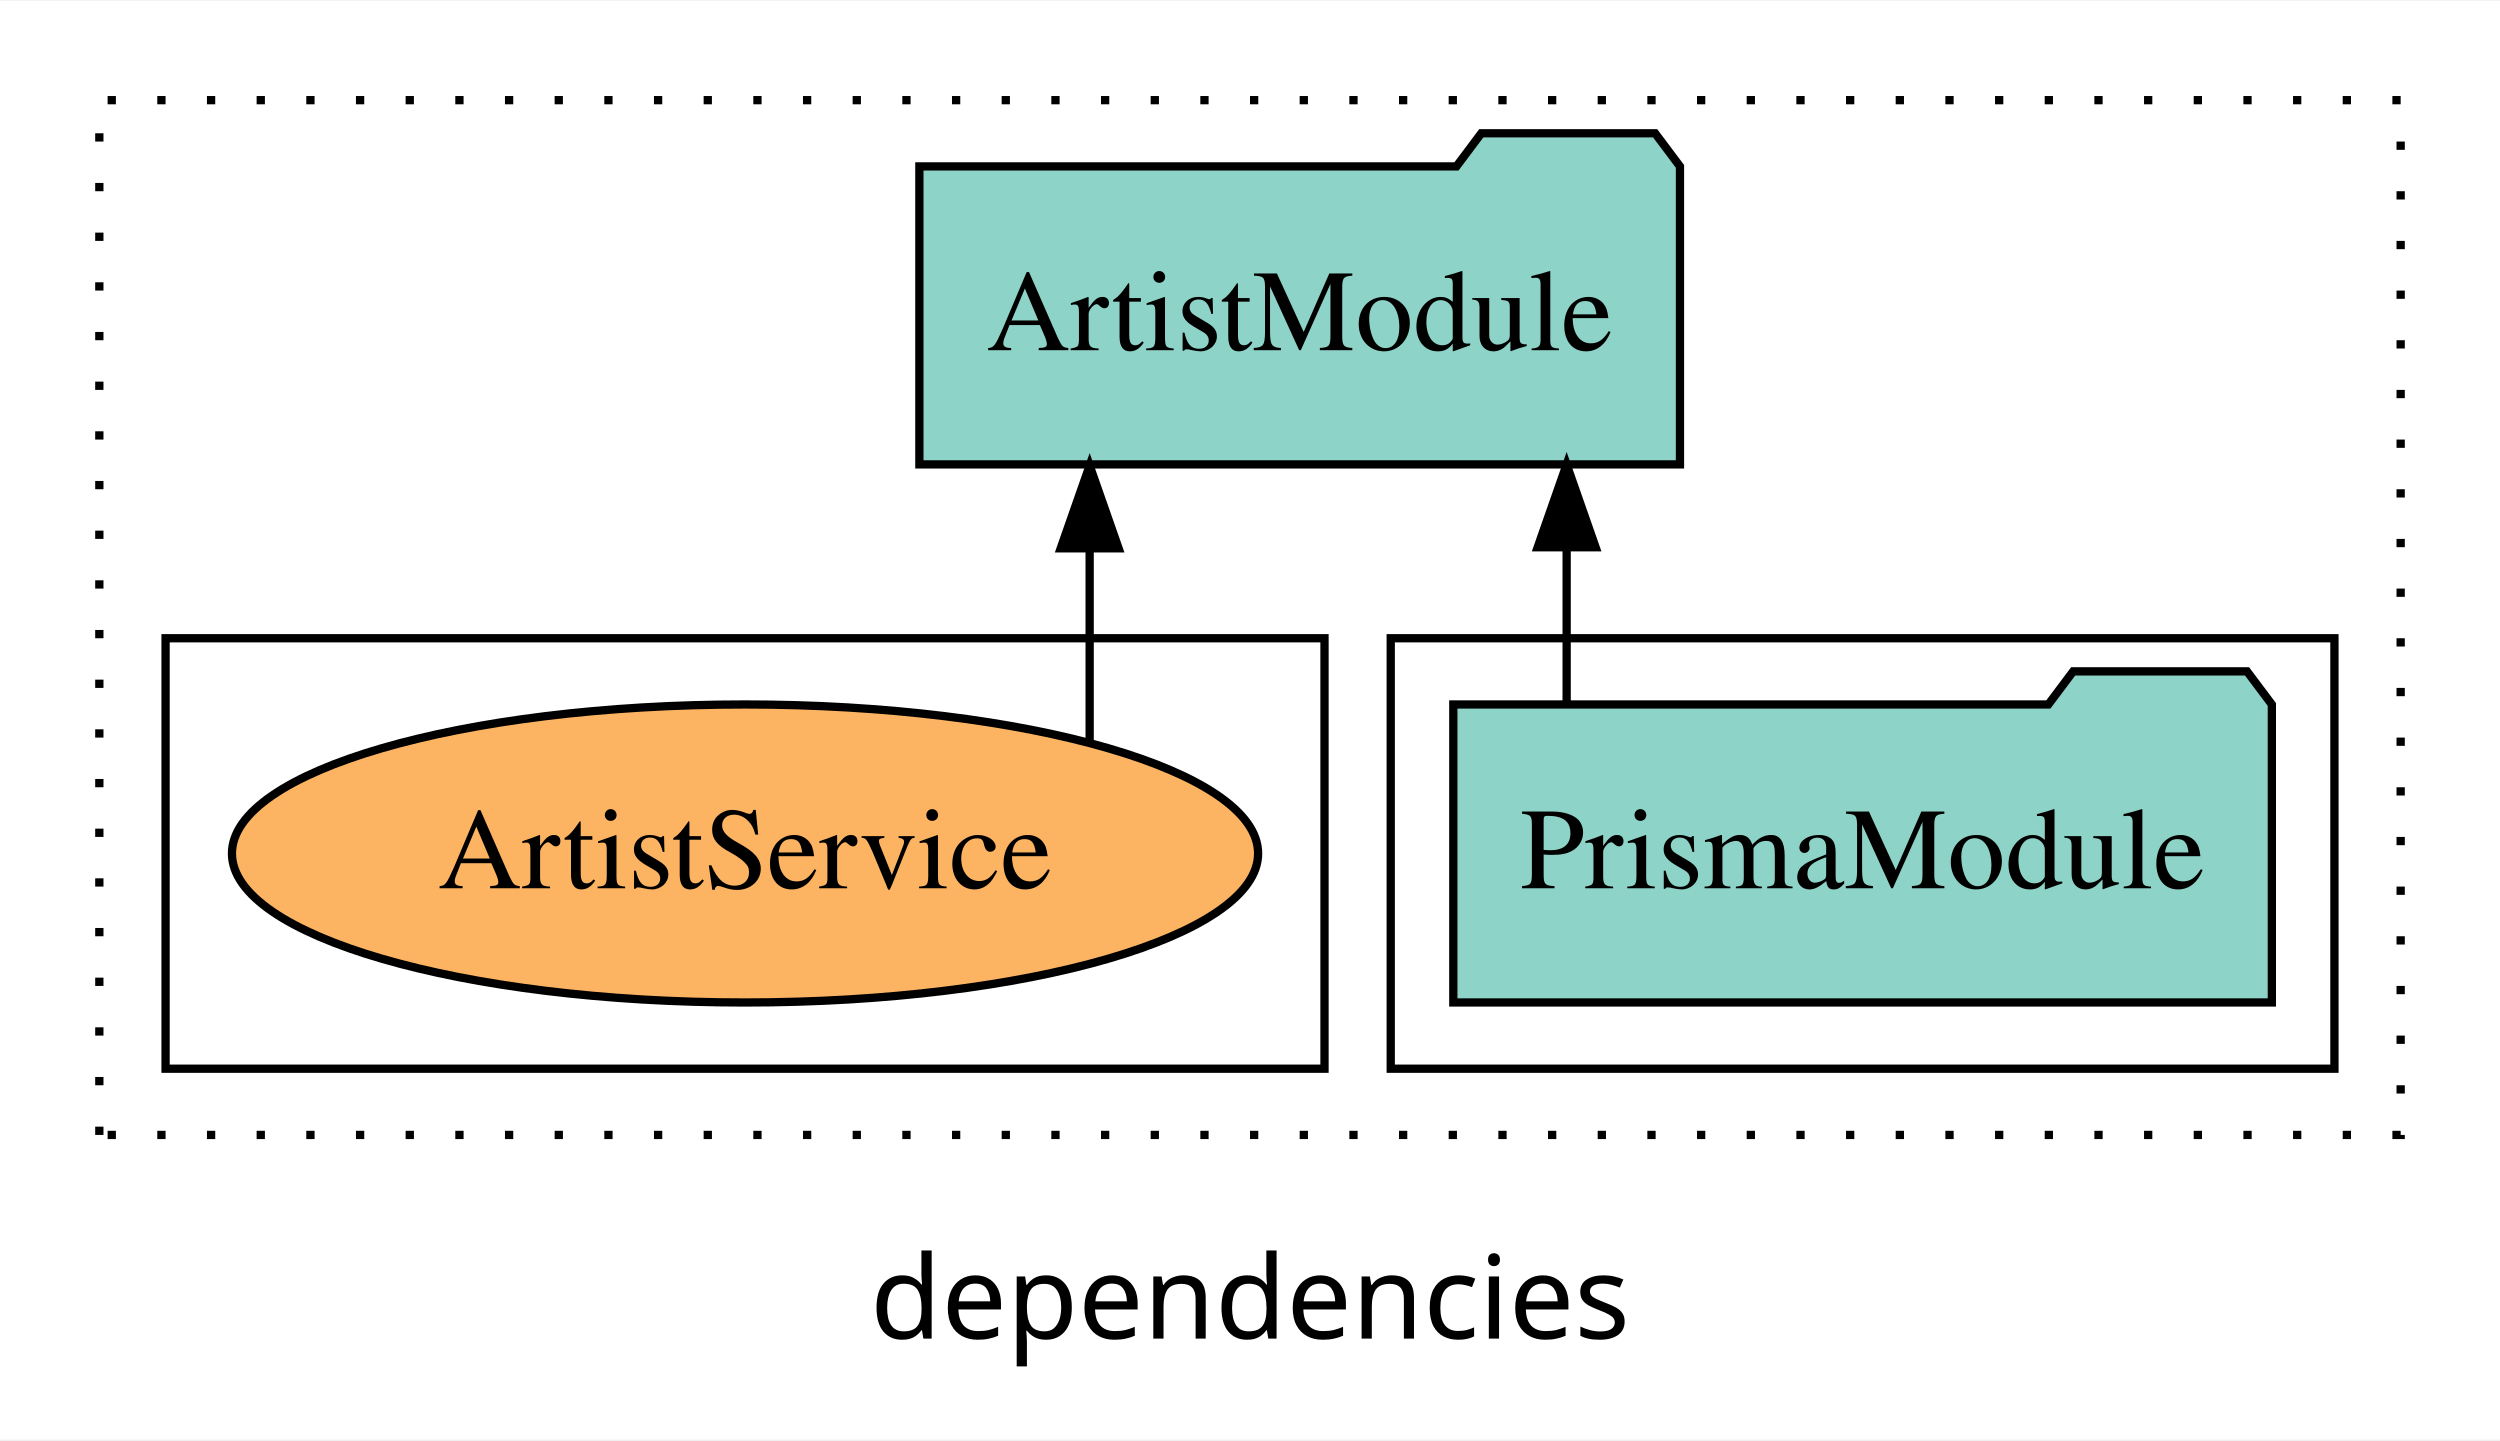
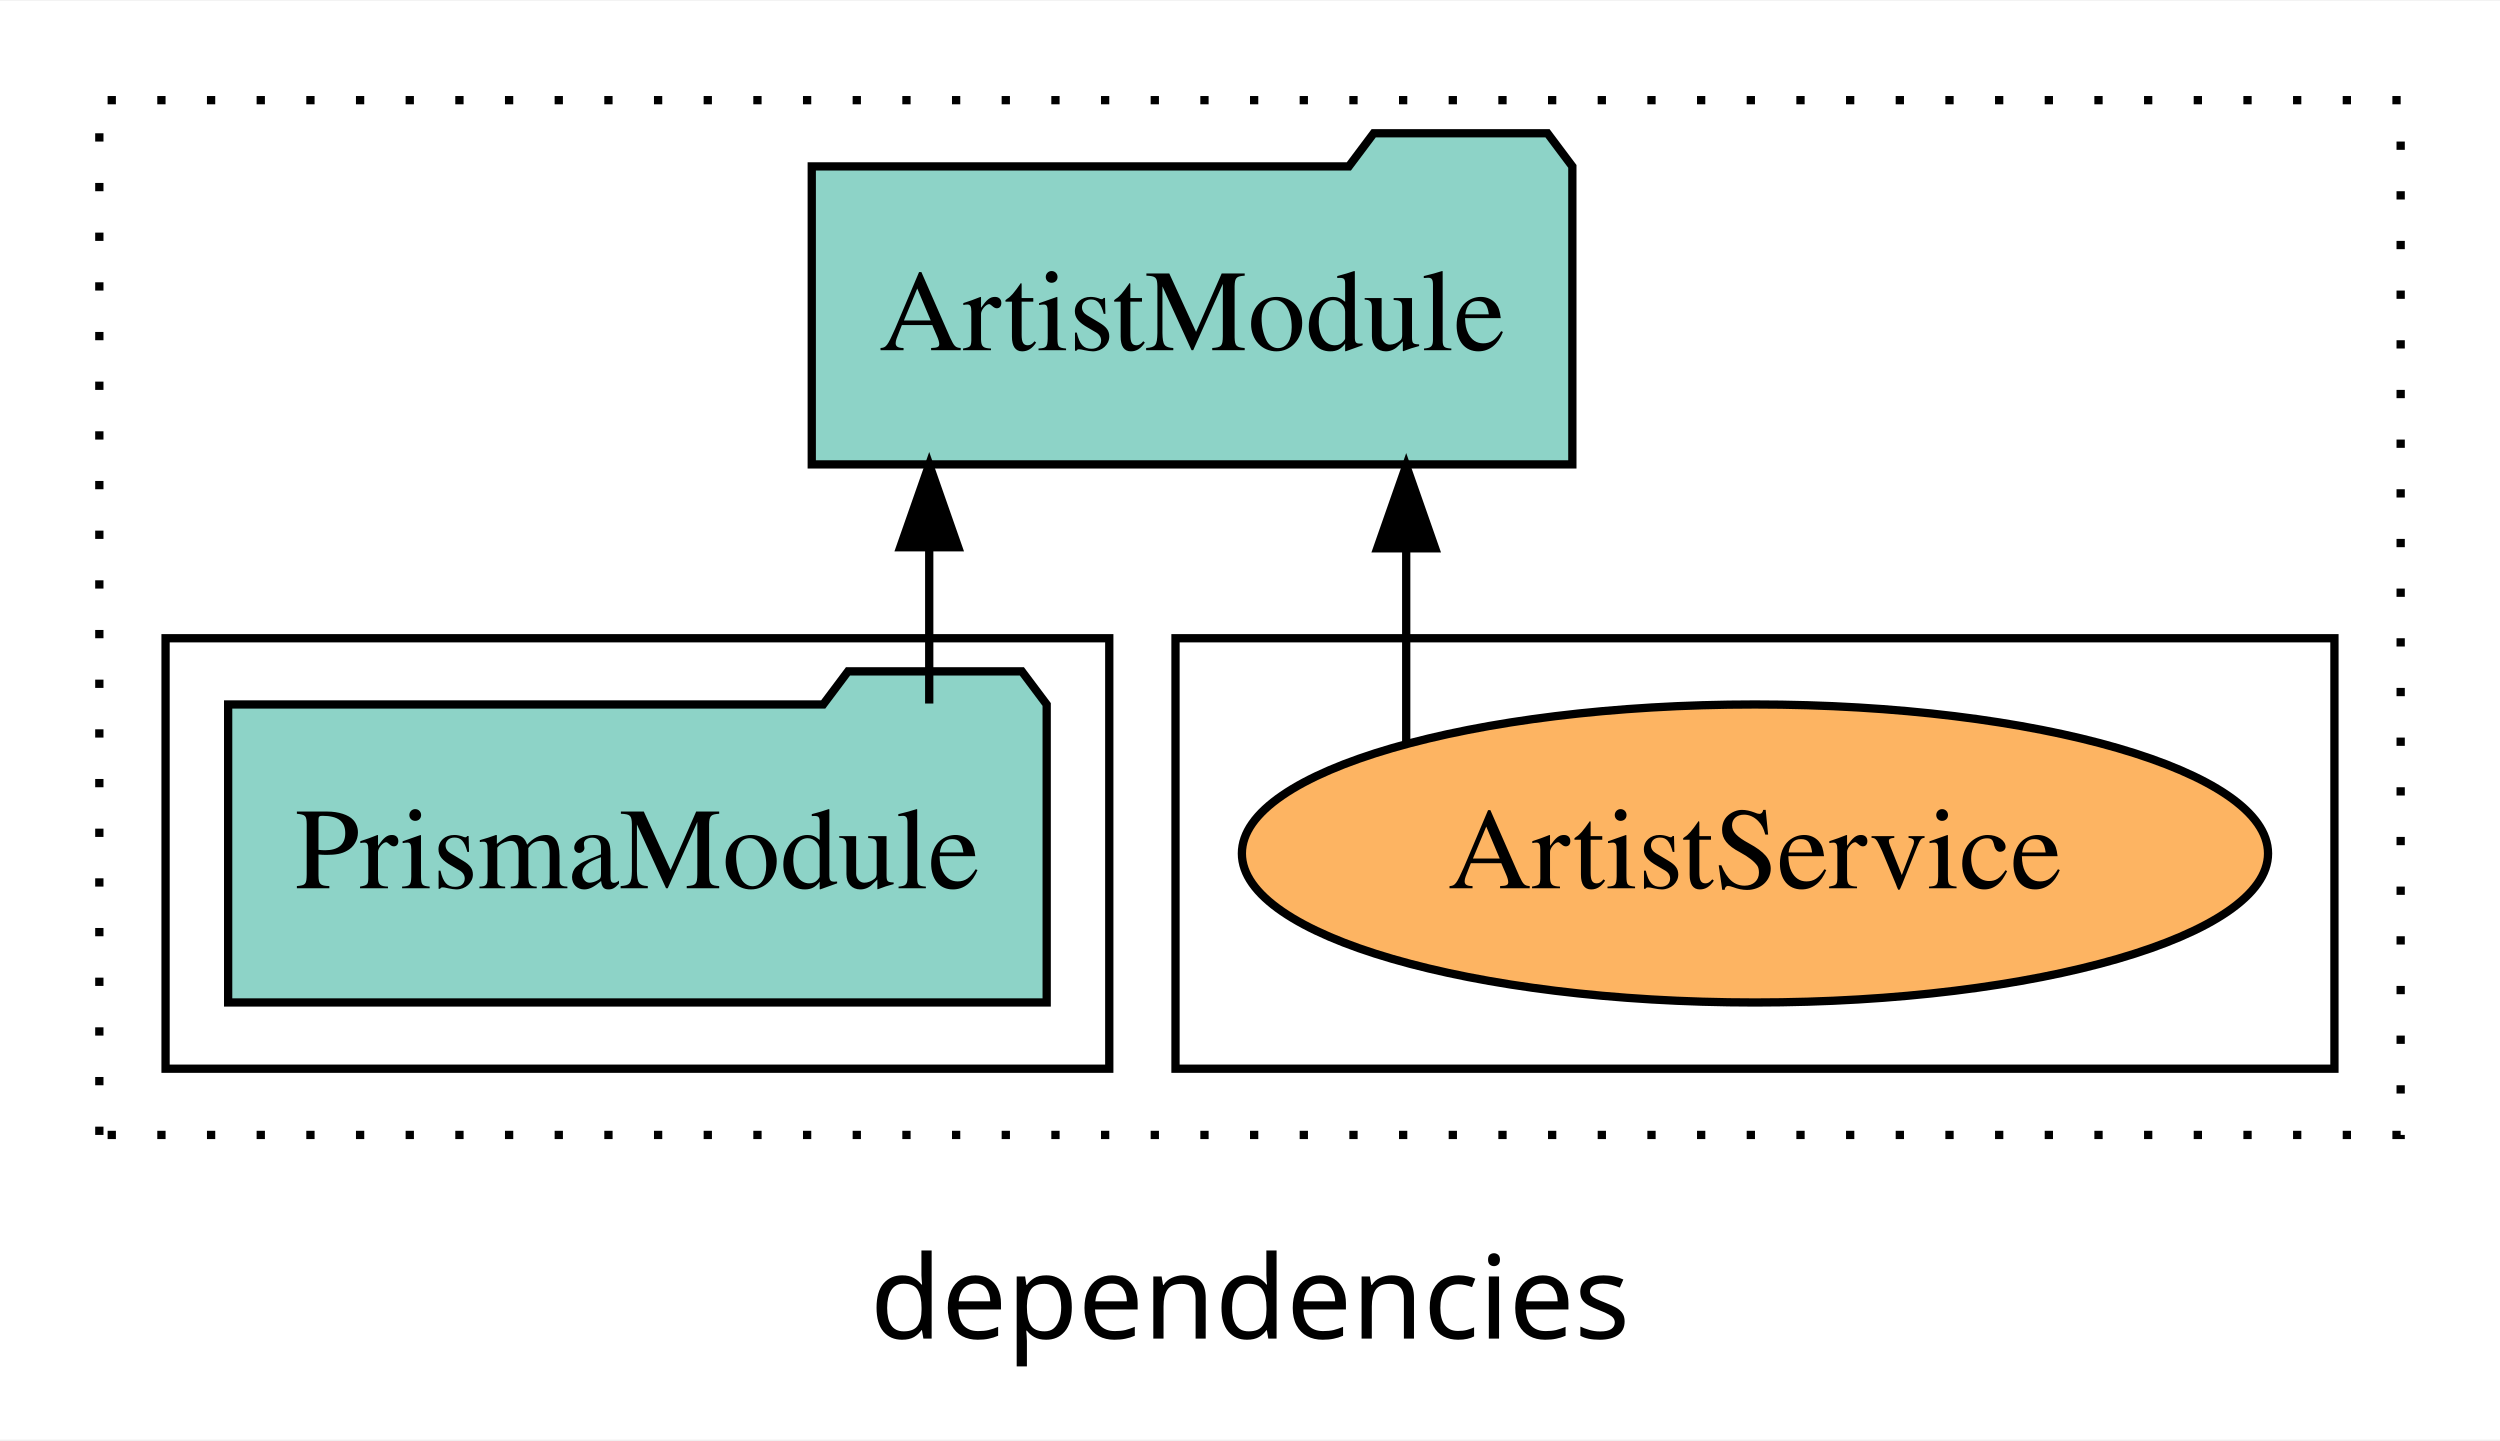
<svg xmlns="http://www.w3.org/2000/svg" width="302pt" height="174pt" viewBox="0.00 0.00 302.00 173.80">
  <g id="graph0" class="graph" transform="scale(1 1) rotate(0) translate(4 169.8)">
    <polygon fill="white" stroke="transparent" points="-4,4 -4,-169.8 298,-169.8 298,4 -4,4" />
    <text text-anchor="middle" x="147" y="-8.2" font-family="sans-serif" font-size="14.00">dependencies</text>
    <g id="clust1" class="cluster">
      <polygon fill="none" stroke="black" stroke-dasharray="1,5" points="8,-32.8 8,-157.8 286,-157.8 286,-32.8 8,-32.8" />
    </g>
+     <g id="clust6" class="cluster">
+       <polygon fill="none" stroke="black" points="138,-40.8 138,-92.8 278,-92.8 278,-40.8 138,-40.8" />
+     </g>
    <g id="clust3" class="cluster">
-       <polygon fill="none" stroke="black" points="164,-40.8 164,-92.8 278,-92.8 278,-40.8 164,-40.8" />
-     </g>
-     <g id="clust6" class="cluster">
-       <polygon fill="none" stroke="black" points="16,-40.8 16,-92.8 156,-92.8 156,-40.8 16,-40.8" />
+       <polygon fill="none" stroke="black" points="16,-40.8 16,-92.8 130,-92.8 130,-40.8 16,-40.8" />
    </g>
    <g id="node1" class="node">
-       <polygon fill="#8dd3c7" stroke="black" points="270.44,-84.8 267.44,-88.8 246.44,-88.8 243.44,-84.8 171.56,-84.8 171.56,-48.8 270.44,-48.8 270.44,-84.8" />
-       <text text-anchor="middle" x="221" y="-62.6" font-family="Times,serif" font-size="14.00">PrismaModule</text>
+       <polygon fill="#8dd3c7" stroke="black" points="122.44,-84.8 119.44,-88.8 98.44,-88.8 95.44,-84.8 23.56,-84.8 23.56,-48.8 122.44,-48.8 122.44,-84.8" />
+       <text text-anchor="middle" x="73" y="-62.6" font-family="Times,serif" font-size="14.00">PrismaModule</text>
    </g>
    <g id="node2" class="node">
-       <polygon fill="#8dd3c7" stroke="black" points="198.94,-149.8 195.94,-153.8 174.94,-153.8 171.94,-149.8 107.06,-149.8 107.06,-113.8 198.94,-113.8 198.94,-149.8" />
-       <text text-anchor="middle" x="153" y="-127.6" font-family="Times,serif" font-size="14.00">ArtistModule</text>
+       <polygon fill="#8dd3c7" stroke="black" points="185.94,-149.8 182.94,-153.8 161.94,-153.8 158.94,-149.8 94.06,-149.8 94.06,-113.8 185.94,-113.8 185.94,-149.8" />
+       <text text-anchor="middle" x="140" y="-127.6" font-family="Times,serif" font-size="14.00">ArtistModule</text>
    </g>
    <g id="edge1" class="edge">
-       <path fill="none" stroke="black" d="M185.25,-84.91C185.25,-84.91 185.25,-103.79 185.25,-103.79" />
-       <polygon fill="black" stroke="black" points="181.75,-103.79 185.25,-113.79 188.75,-103.79 181.75,-103.79" />
+       <path fill="none" stroke="black" d="M108.25,-84.91C108.25,-84.91 108.25,-103.79 108.25,-103.79" />
+       <polygon fill="black" stroke="black" points="104.75,-103.79 108.25,-113.79 111.75,-103.79 104.75,-103.79" />
    </g>
    <g id="node3" class="node">
-       <ellipse fill="#fdb462" stroke="black" cx="86" cy="-66.8" rx="61.98" ry="18" />
-       <text text-anchor="middle" x="86" y="-62.6" font-family="Times,serif" font-size="14.00">ArtistService</text>
+       <ellipse fill="#fdb462" stroke="black" cx="208" cy="-66.8" rx="61.98" ry="18" />
+       <text text-anchor="middle" x="208" y="-62.6" font-family="Times,serif" font-size="14.00">ArtistService</text>
    </g>
    <g id="edge2" class="edge">
-       <path fill="none" stroke="black" d="M127.63,-80.27C127.63,-80.27 127.63,-103.66 127.63,-103.66" />
-       <polygon fill="black" stroke="black" points="124.13,-103.66 127.63,-113.66 131.13,-103.66 124.13,-103.66" />
+       <path fill="none" stroke="black" d="M165.87,-80.27C165.87,-80.27 165.87,-103.66 165.87,-103.66" />
+       <polygon fill="black" stroke="black" points="162.37,-103.66 165.87,-113.66 169.37,-103.66 162.37,-103.66" />
    </g>
  </g>
</svg>
